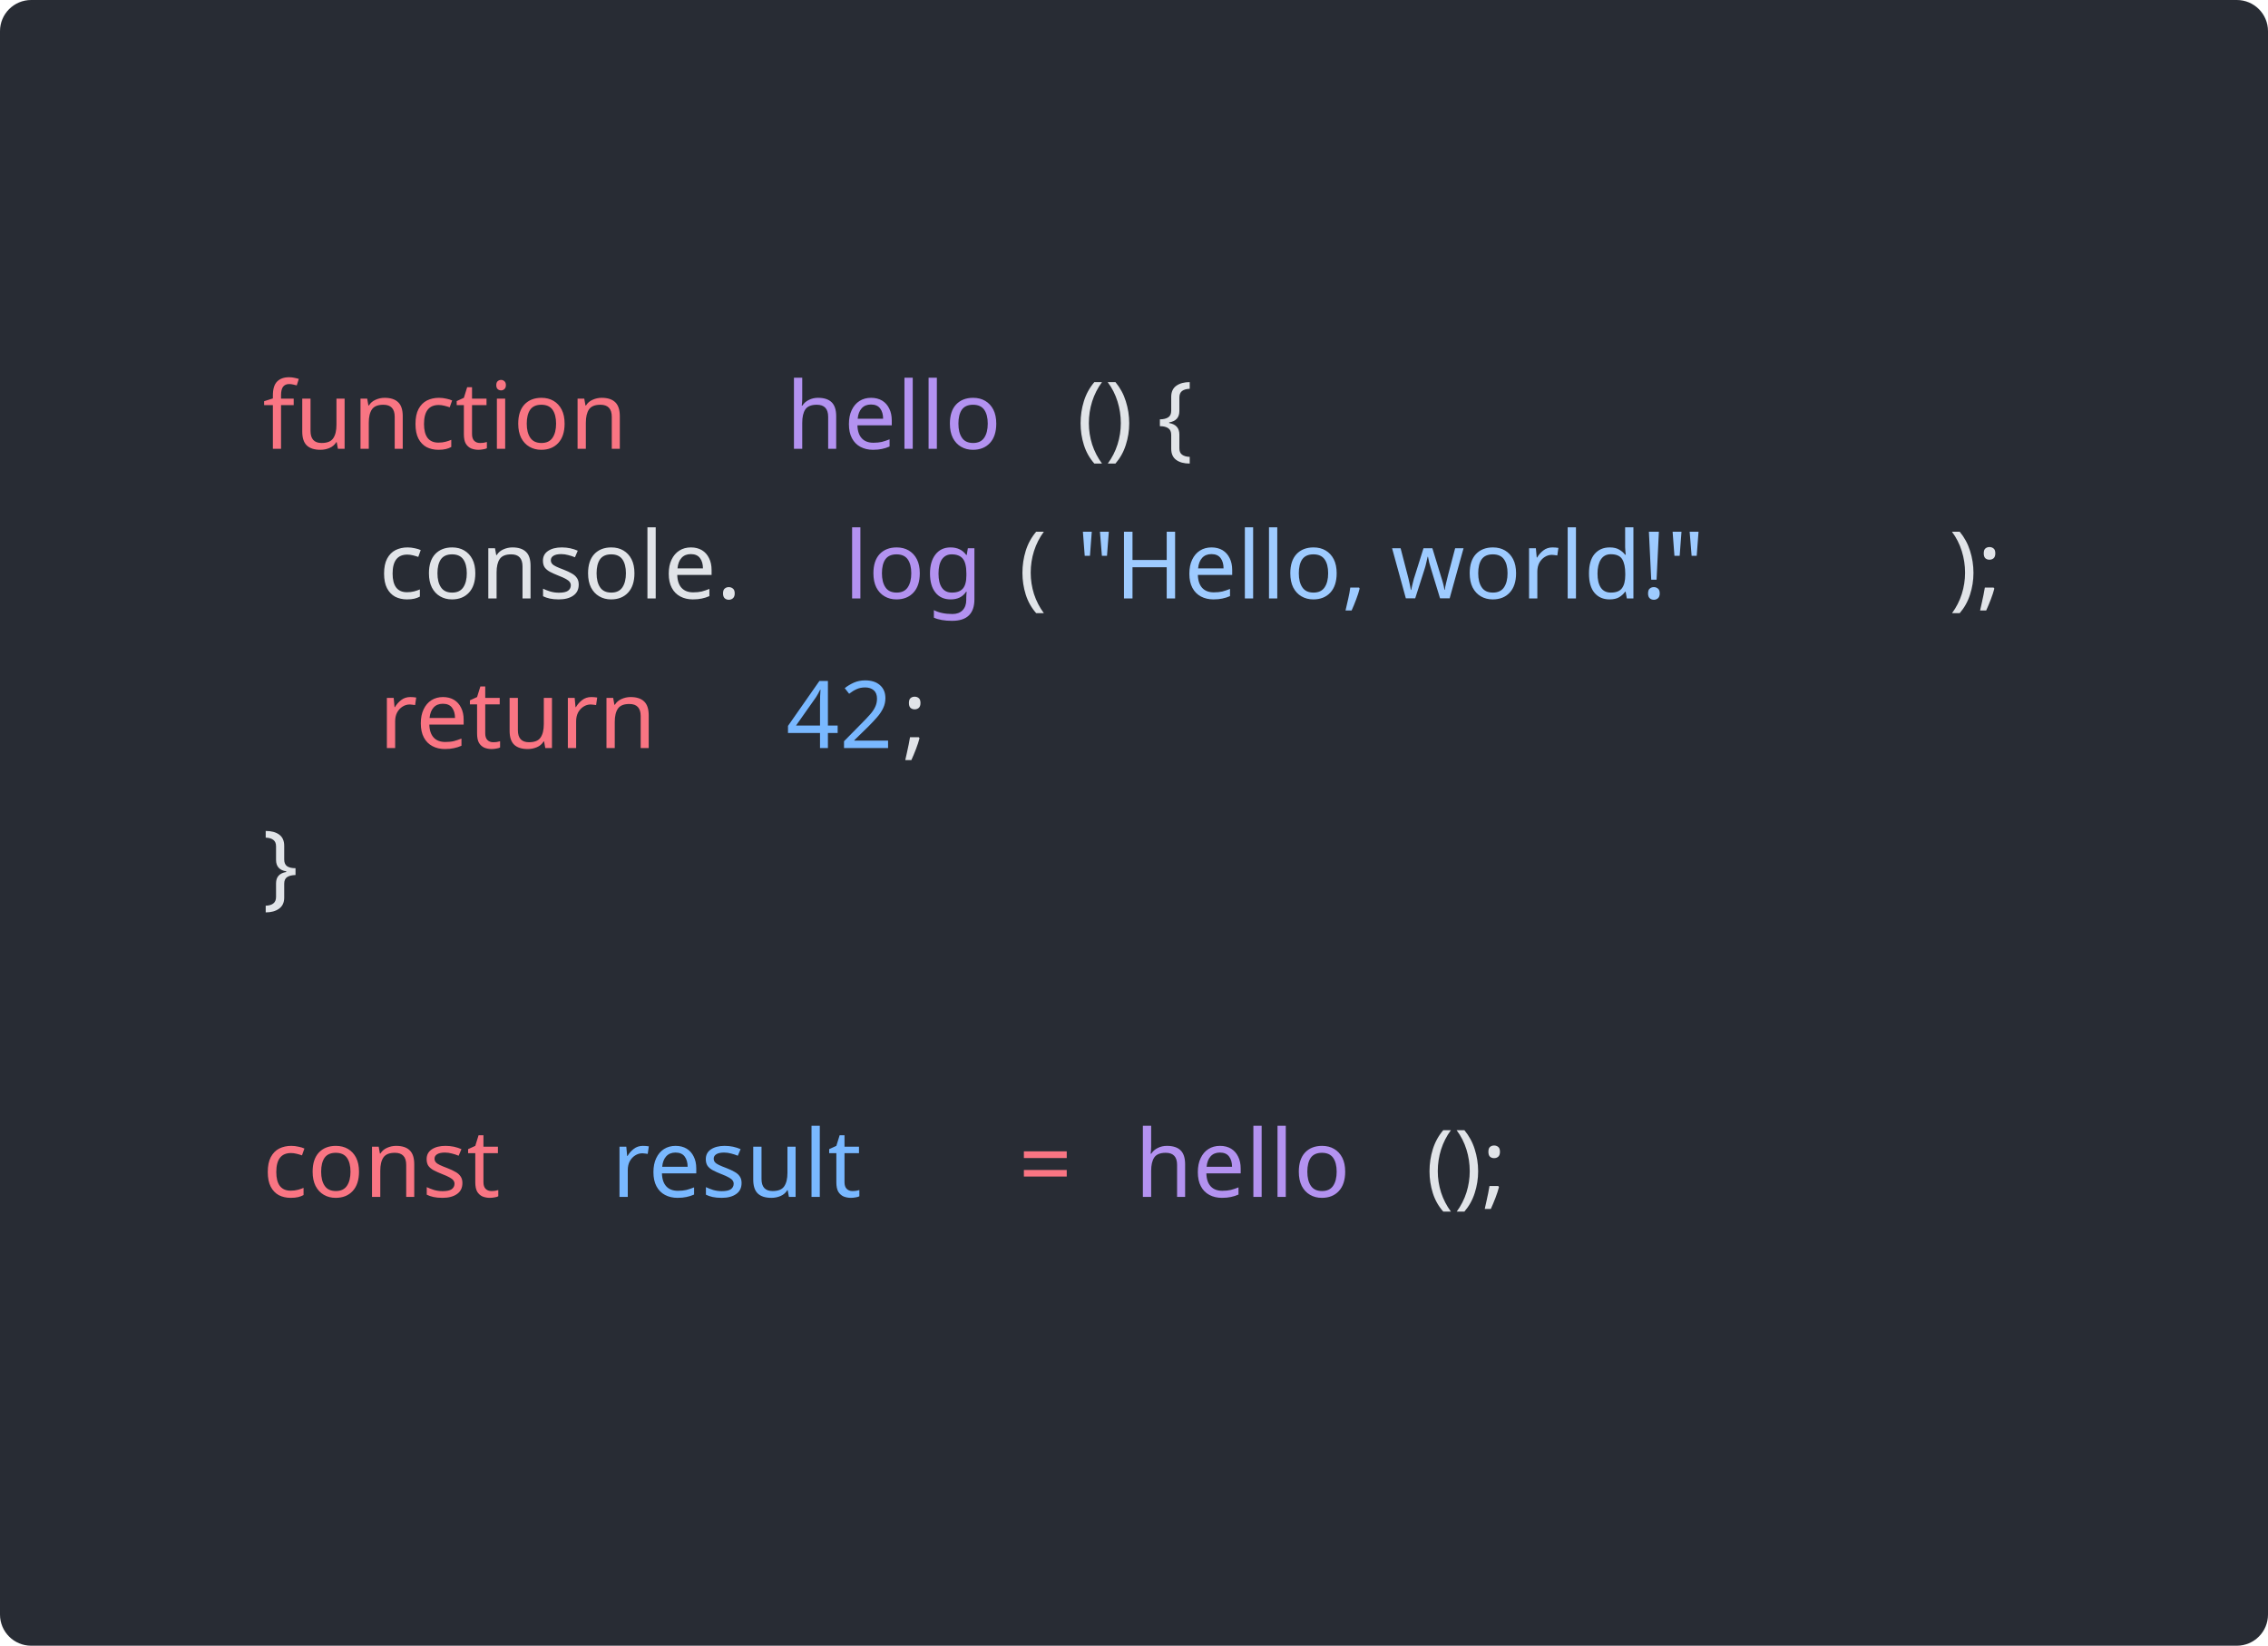
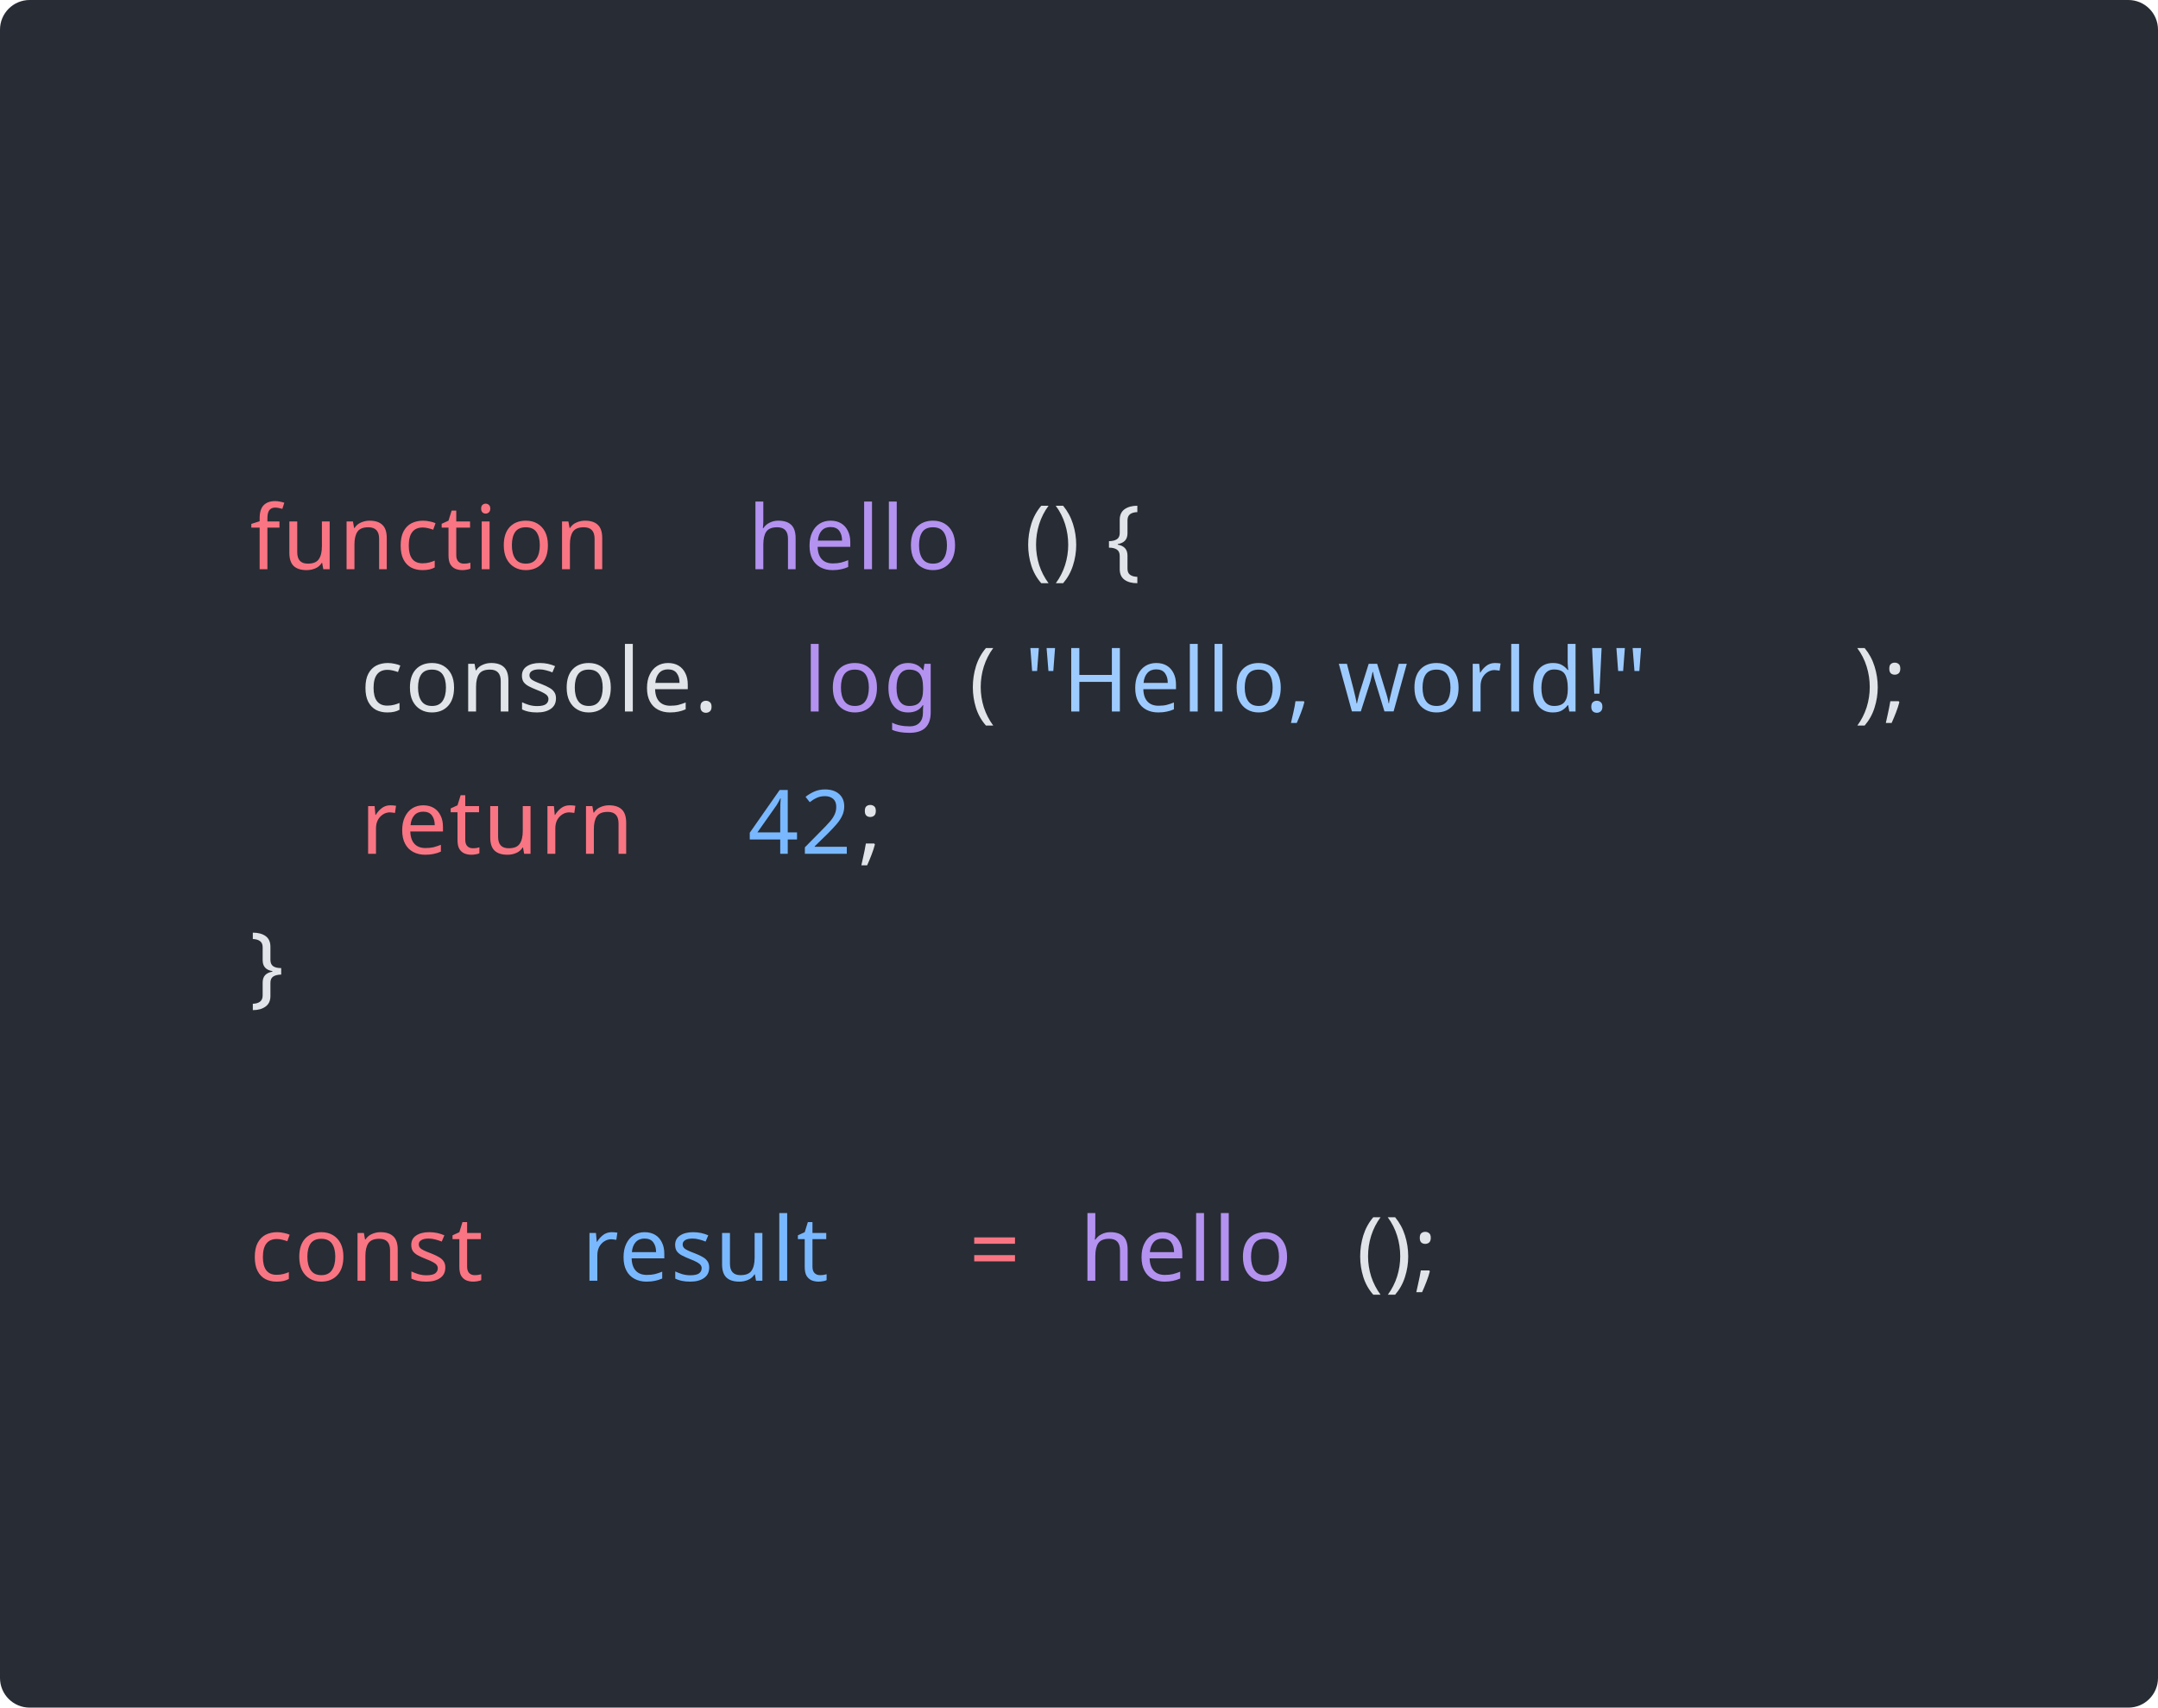
- <svg xmlns="http://www.w3.org/2000/svg" viewBox="0 0 291.12 211.2" width="291.12" height="211.2">
-   <rect id="bg" fill="#282c34" width="291.12" height="211.2" rx="4" />
+ <svg xmlns="http://www.w3.org/2000/svg" viewBox="0 0 291.12 230.4" width="291.12" height="230.4">
+   <rect id="bg" fill="#282c34" width="291.12" height="230.4" rx="4" />
  <g id="tokens" transform="translate(33.71484, 38.4)">
-     <text font-family="Menlo" font-size="12" y="19.2" transform="translate(0, 0)" fill="#F97583">function</text>
-     <text font-family="Menlo" font-size="12" y="19.2" transform="translate(59.71688, 0)" fill="#E1E4E8"> </text>
-     <text font-family="Menlo" font-size="12" y="19.2" transform="translate(67.18148, 0)" fill="#B392F0">hello</text>
-     <text font-family="Menlo" font-size="12" y="19.2" transform="translate(104.5045, 0)" fill="#E1E4E8">() {</text>
-     <text font-family="Menlo" font-size="12" y="38.4" transform="translate(0, 0)" fill="#E1E4E8">  </text>
-     <text font-family="Menlo" font-size="12" y="38.4" transform="translate(14.92922, 0)" fill="#E1E4E8">console.</text>
-     <text font-family="Menlo" font-size="12" y="38.4" transform="translate(74.64609, 0)" fill="#B392F0">log</text>
-     <text font-family="Menlo" font-size="12" y="38.4" transform="translate(97.03992, 0)" fill="#E1E4E8">(</text>
-     <text font-family="Menlo" font-size="12" y="38.4" transform="translate(104.5045, 0)" fill="#9ECBFF">"Hello, world!"</text>
-     <text font-family="Menlo" font-size="12" y="38.4" transform="translate(216.4737, 0)" fill="#E1E4E8">);</text>
-     <text font-family="Menlo" font-size="12" y="57.6" transform="translate(0, 0)" fill="#E1E4E8">  </text>
-     <text font-family="Menlo" font-size="12" y="57.6" transform="translate(14.92922, 0)" fill="#F97583">return</text>
-     <text font-family="Menlo" font-size="12" y="57.6" transform="translate(59.71688, 0)" fill="#E1E4E8"> </text>
-     <text font-family="Menlo" font-size="12" y="57.6" transform="translate(67.18148, 0)" fill="#79B8FF">42</text>
-     <text font-family="Menlo" font-size="12" y="57.6" transform="translate(82.1107, 0)" fill="#E1E4E8">;</text>
-     <text font-family="Menlo" font-size="12" y="76.8" transform="translate(0, 0)" fill="#E1E4E8">}</text>
-     <text font-family="Menlo" font-size="12" y="115.2" transform="translate(0, 0)" fill="#F97583">const</text>
-     <text font-family="Menlo" font-size="12" y="115.2" transform="translate(37.32305, 0)" fill="#E1E4E8"> </text>
-     <text font-family="Menlo" font-size="12" y="115.2" transform="translate(44.78766, 0)" fill="#79B8FF">result</text>
-     <text font-family="Menlo" font-size="12" y="115.2" transform="translate(89.57531, 0)" fill="#E1E4E8"> </text>
-     <text font-family="Menlo" font-size="12" y="115.2" transform="translate(97.03992, 0)" fill="#F97583">=</text>
-     <text font-family="Menlo" font-size="12" y="115.2" transform="translate(104.5045, 0)" fill="#E1E4E8"> </text>
-     <text font-family="Menlo" font-size="12" y="115.2" transform="translate(111.9691, 0)" fill="#B392F0">hello</text>
-     <text font-family="Menlo" font-size="12" y="115.2" transform="translate(149.2922, 0)" fill="#E1E4E8">();</text>
+     <text font-family="Menlo" font-size="12" y="38.4" letter-spacing="0.24px">
+       <tspan x="0" fill="#F97583">function</tspan>
+       <tspan x="59.717" fill="#E1E4E8"> </tspan>
+       <tspan x="67.181" fill="#B392F0">hello</tspan>
+       <tspan x="104.505" fill="#E1E4E8">() {</tspan>
+     </text>
+     <text font-family="Menlo" font-size="12" y="57.6" letter-spacing="0.24px">
+       <tspan x="0" fill="#E1E4E8">  </tspan>
+       <tspan x="14.929" fill="#E1E4E8">console.</tspan>
+       <tspan x="74.646" fill="#B392F0">log</tspan>
+       <tspan x="97.04" fill="#E1E4E8">(</tspan>
+       <tspan x="104.505" fill="#9ECBFF">"Hello, world!"</tspan>
+       <tspan x="216.474" fill="#E1E4E8">);</tspan>
+     </text>
+     <text font-family="Menlo" font-size="12" y="76.8" letter-spacing="0.24px">
+       <tspan x="0" fill="#E1E4E8">  </tspan>
+       <tspan x="14.929" fill="#F97583">return</tspan>
+       <tspan x="59.717" fill="#E1E4E8"> </tspan>
+       <tspan x="67.181" fill="#79B8FF">42</tspan>
+       <tspan x="82.111" fill="#E1E4E8">;</tspan>
+     </text>
+     <text font-family="Menlo" font-size="12" y="96" letter-spacing="0.24px">
+       <tspan x="0" fill="#E1E4E8">}</tspan>
+     </text>
+     <text font-family="Menlo" font-size="12" y="134.4" letter-spacing="0.24px">
+       <tspan x="0" fill="#F97583">const</tspan>
+       <tspan x="37.323" fill="#E1E4E8"> </tspan>
+       <tspan x="44.788" fill="#79B8FF">result</tspan>
+       <tspan x="89.575" fill="#E1E4E8"> </tspan>
+       <tspan x="97.04" fill="#F97583">=</tspan>
+       <tspan x="104.505" fill="#E1E4E8"> </tspan>
+       <tspan x="111.969" fill="#B392F0">hello</tspan>
+       <tspan x="149.292" fill="#E1E4E8">();</tspan>
+     </text>
  </g>
</svg>
